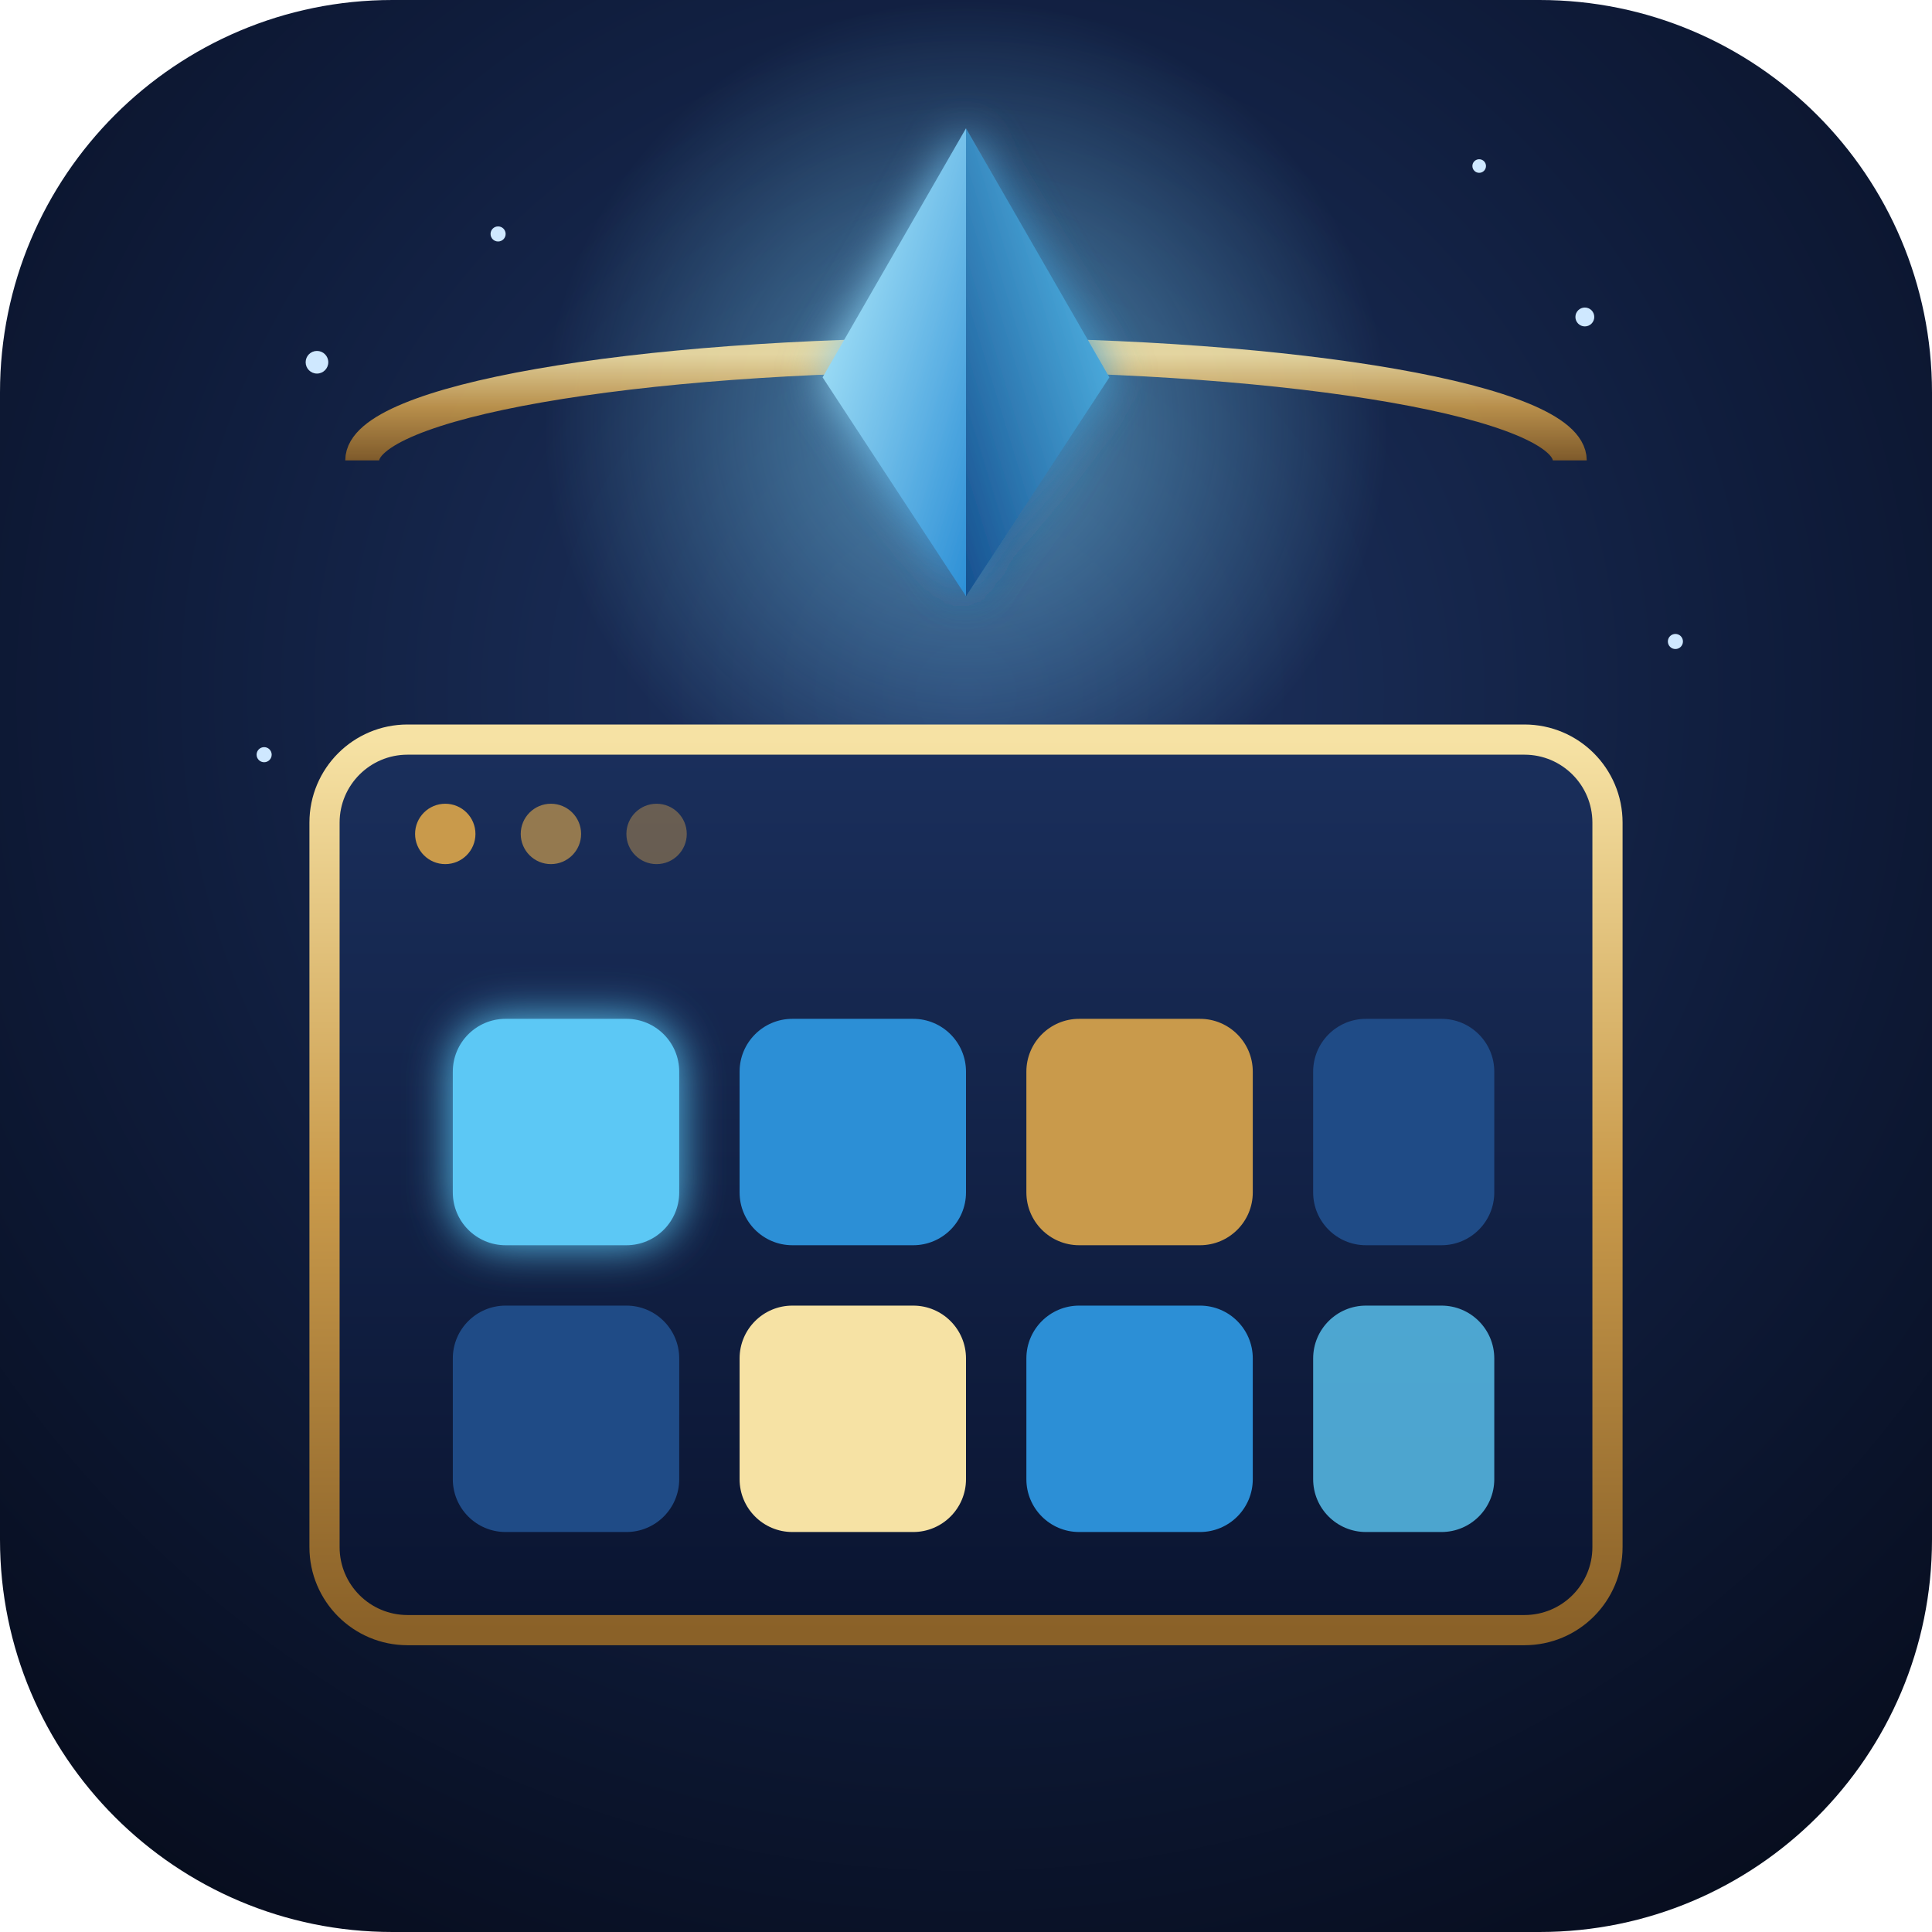
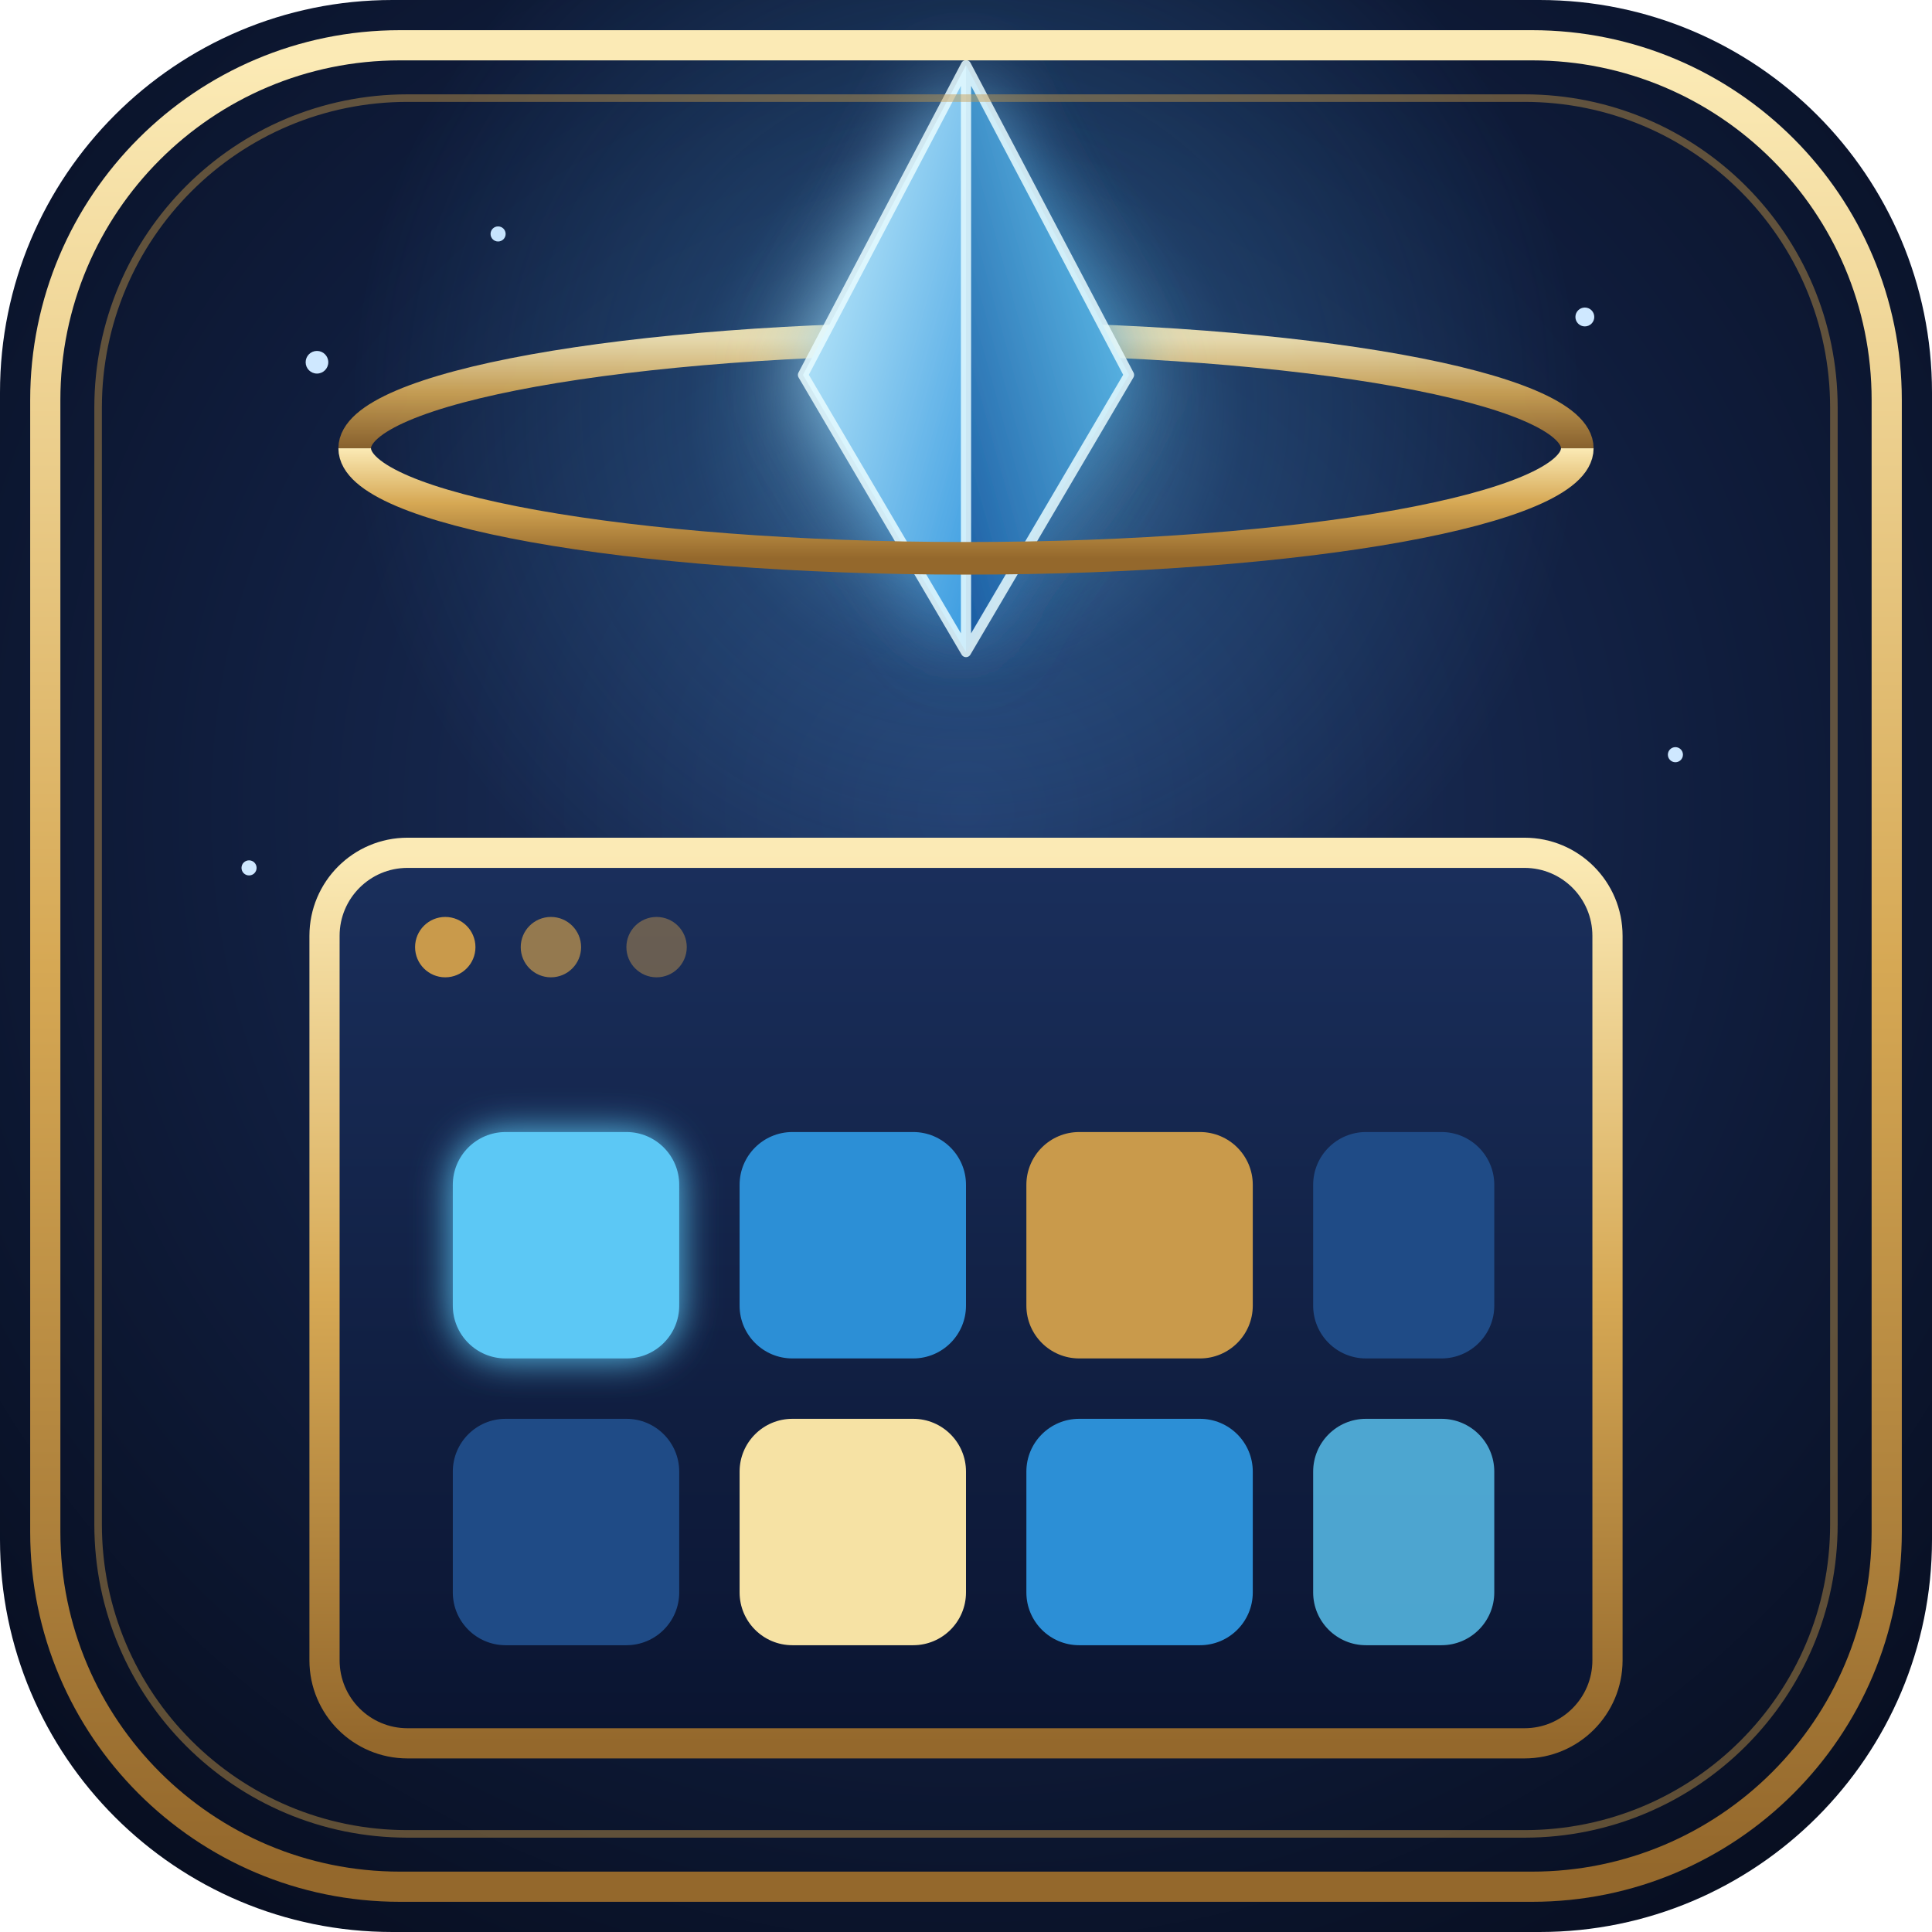
<svg xmlns="http://www.w3.org/2000/svg" width="512" height="512" viewBox="0 0 512 512">
  <defs>
-     <radialGradient id="bg" cx="50%" cy="36%" r="78%">
-       <stop offset="0" stop-color="#1f3564" />
-       <stop offset="0.55" stop-color="#0f1c3b" />
-       <stop offset="1" stop-color="#060b1a" />
+     <linearGradient id="sky" x1="0" y1="0" x2="0" y2="1">
+       <stop offset="0" stop-color="#050a1c" />
+       <stop offset="0.55" stop-color="#0e1d45" />
+       <stop offset="1" stop-color="#1d3a72" />
+     </linearGradient>
+     <linearGradient id="sea" x1="0" y1="0" x2="0" y2="1">
+       <stop offset="0" stop-color="#10284f" />
+       <stop offset="1" stop-color="#040915" />
+     </linearGradient>
+     <radialGradient id="horizon" cx="72%" cy="100%" r="60%">
+       <stop offset="0" stop-color="#5fb8ff" stop-opacity="0.4" />
+       <stop offset="1" stop-color="#5fb8ff" stop-opacity="0" />
+     </radialGradient>
+     <radialGradient id="halo" cx="50%" cy="50%" r="50%">
+       <stop offset="0" stop-color="#8fe3ff" stop-opacity="0.55" />
+       <stop offset="0.45" stop-color="#4fb0f0" stop-opacity="0.18" />
+       <stop offset="1" stop-color="#4fb0f0" stop-opacity="0" />
    </radialGradient>
    <linearGradient id="gold" x1="0" y1="0" x2="0" y2="1">
-       <stop offset="0" stop-color="#f6e2a4" />
-       <stop offset="0.5" stop-color="#c99a4b" />
-       <stop offset="1" stop-color="#8a6128" />
+       <stop offset="0" stop-color="#fbeab5" />
+       <stop offset="0.5" stop-color="#d6a854" />
+       <stop offset="1" stop-color="#94682c" />
    </linearGradient>
-     <linearGradient id="crystalL" x1="0" y1="0" x2="1" y2="1">
-       <stop offset="0" stop-color="#bff4ff" />
-       <stop offset="1" stop-color="#2c8fd6" />
+     <linearGradient id="goldX" x1="0" y1="0" x2="1" y2="0">
+       <stop offset="0" stop-color="#8a6128" />
+       <stop offset="0.35" stop-color="#f6e2a4" />
+       <stop offset="1" stop-color="#9a6e2e" />
    </linearGradient>
-     <linearGradient id="crystalR" x1="1" y1="0" x2="0" y2="1">
-       <stop offset="0" stop-color="#5cc8f5" />
-       <stop offset="1" stop-color="#16508f" />
+     <linearGradient id="goldH" gradientUnits="userSpaceOnUse" x1="84" y1="0" x2="520" y2="0">
+       <stop offset="0" stop-color="#d6a854" stop-opacity="0" />
+       <stop offset="0.15" stop-color="#d6a854" />
+       <stop offset="0.85" stop-color="#d6a854" />
+       <stop offset="1" stop-color="#d6a854" stop-opacity="0" />
+     </linearGradient>
+     <linearGradient id="fA" x1="0" y1="0" x2="1" y2="1">
+       <stop offset="0" stop-color="#d4f7ff" />
+       <stop offset="1" stop-color="#3a9be0" />
+     </linearGradient>
+     <linearGradient id="fB" x1="1" y1="0" x2="0" y2="1">
+       <stop offset="0" stop-color="#6cd0f8" />
+       <stop offset="1" stop-color="#1a5aa0" />
+     </linearGradient>
+     <linearGradient id="glass" x1="0" y1="0" x2="0" y2="1">
+       <stop offset="0" stop-color="#1c3a70" stop-opacity="0.9" />
+       <stop offset="1" stop-color="#071230" stop-opacity="0.9" />
+     </linearGradient>
+     <linearGradient id="glare" x1="0" y1="0" x2="0" y2="1">
+       <stop offset="0" stop-color="#ffffff" stop-opacity="0.16" />
+       <stop offset="1" stop-color="#ffffff" stop-opacity="0" />
+     </linearGradient>
+     <linearGradient id="refl" x1="0" y1="0" x2="0" y2="1">
+       <stop offset="0" stop-color="#ffc861" stop-opacity="0.5" />
+       <stop offset="1" stop-color="#ffc861" stop-opacity="0" />
+     </linearGradient>
+     <radialGradient id="paper" cx="50%" cy="46%" r="60%">
+       <stop offset="0" stop-color="#fff6d8" />
+       <stop offset="0.35" stop-color="#ffd27a" />
+       <stop offset="0.75" stop-color="#f08a36" />
+       <stop offset="1" stop-color="#b8461c" />
+     </radialGradient>
+     <radialGradient id="warm" cx="50%" cy="50%" r="50%">
+       <stop offset="0" stop-color="#ffcf73" stop-opacity="0.6" />
+       <stop offset="0.45" stop-color="#ff9f43" stop-opacity="0.2" />
+       <stop offset="1" stop-color="#ff7a1a" stop-opacity="0" />
+     </radialGradient>
+     <filter id="glow" x="-40%" y="-40%" width="180%" height="180%">
+       <feGaussianBlur stdDeviation="5" result="b" />
+       <feMerge>
+         <feMergeNode in="b" />
+         <feMergeNode in="SourceGraphic" />
+       </feMerge>
+     </filter>
+     <filter id="bigglow" x="-40%" y="-40%" width="180%" height="180%">
+       <feGaussianBlur stdDeviation="10" result="b" />
+       <feMerge>
+         <feMergeNode in="b" />
+         <feMergeNode in="SourceGraphic" />
+       </feMerge>
+     </filter>
+     <filter id="blur">
+       <feGaussianBlur stdDeviation="3" />
+     </filter>
+     <filter id="soft" x="-50%" y="-50%" width="200%" height="200%">
+       <feGaussianBlur stdDeviation="6" />
+     </filter>
+     <linearGradient id="pageL" x1="0" y1="0" x2="0" y2="1">
+       <stop offset="0" stop-color="#fdf6e3" />
+       <stop offset="1" stop-color="#d8c9a6" />
+     </linearGradient>
+     <linearGradient id="pageR" x1="0" y1="0" x2="0" y2="1">
+       <stop offset="0" stop-color="#f7edd6" />
+       <stop offset="1" stop-color="#cbb992" />
    </linearGradient>
    <linearGradient id="screen" x1="0" y1="0" x2="0" y2="1">
      <stop offset="0" stop-color="#1a2f5c" />
      <stop offset="1" stop-color="#0a1430" />
    </linearGradient>
-     <radialGradient id="halo" cx="50%" cy="50%" r="50%">
-       <stop offset="0" stop-color="#7fdcff" stop-opacity="0.55" />
-       <stop offset="1" stop-color="#7fdcff" stop-opacity="0" />
+     <radialGradient id="bg" cx="50%" cy="42%" r="75%">
+       <stop offset="0" stop-color="#1f3564" />
+       <stop offset="0.55" stop-color="#0f1c3b" />
+       <stop offset="1" stop-color="#060b1a" />
    </radialGradient>
-     <filter id="glow" x="-60%" y="-60%" width="220%" height="220%">
-       <feGaussianBlur stdDeviation="6" result="b" />
-       <feMerge>
-         <feMergeNode in="b" />
-         <feMergeNode in="SourceGraphic" />
-       </feMerge>
-     </filter>
    <clipPath id="frame">
      <rect width="512" height="512" rx="104" />
    </clipPath>
  </defs>
  <g clip-path="url(#frame)">
    <rect width="512" height="512" fill="url(#bg)" />
    <g fill="#cfe8ff">
      <circle cx="84" cy="96" r="3" />
      <circle cx="132" cy="62" r="2" />
      <circle cx="420" cy="84" r="2.5" />
-       <circle cx="444" cy="170" r="2" />
-       <circle cx="70" cy="200" r="2" />
-       <circle cx="392" cy="44" r="1.8" />
+       <circle cx="444" cy="200" r="2" />
+       <circle cx="66" cy="230" r="2" />
+       <circle cx="400" cy="440" r="1.8" />
    </g>
-     <circle cx="256" cy="112" r="112" fill="url(#halo)" />
-     <path d="M96 122 A160 28 0 0 1 416 122" fill="none" stroke="url(#gold)" stroke-width="9" opacity="0.9" />
-     <g filter="url(#glow)">
-       <path d="M256 34 L294 100 L256 158 Z" fill="url(#crystalR)" />
-       <path d="M256 34 L218 100 L256 158 Z" fill="url(#crystalL)" />
+     <g transform="translate(256 108) scale(1.08)">
+       <circle r="150" fill="url(#halo)" />
+       <path d="M-150 10 A150 27 0 0 1 150 10" fill="none" stroke="url(#gold)" stroke-width="8" opacity="0.9" />
+       <g filter="url(#bigglow)">
+         <path d="M0 -84 L40 -8 L0 60 Z" fill="url(#fB)" />
+         <path d="M0 -84 L-40 -8 L0 60 Z" fill="url(#fA)" />
+       </g>
+       <path d="M0 -84 L40 -8 L0 60 L-40 -8 Z M0 -84 L0 60" fill="none" stroke="#e8fbff" stroke-width="2.5" stroke-linejoin="round" opacity="0.85" />
+       <path d="M-150 10 A150 27 0 0 0 150 10" fill="none" stroke="url(#gold)" stroke-width="8" />
    </g>
-     <rect x="86" y="196" width="340" height="236" rx="22" fill="url(#screen)" stroke="url(#gold)" stroke-width="8" />
-     <path d="M90 244 H422" stroke="url(#gold)" stroke-width="5" opacity="0.8" />
-     <g fill="#c99a4b">
-       <circle cx="118" cy="221" r="8" />
-       <circle cx="146" cy="221" r="8" opacity="0.7" />
-       <circle cx="174" cy="221" r="8" opacity="0.45" />
-     </g>
-     <g>
+     <g transform="translate(0 30)">
+       <rect x="86" y="196" width="340" height="236" rx="22" fill="url(#screen)" stroke="url(#gold)" stroke-width="8" />
+       <path d="M90 244 H422" stroke="url(#gold)" stroke-width="5" opacity="0.8" />
+       <g fill="#c99a4b">
+         <circle cx="118" cy="221" r="8" />
+         <circle cx="146" cy="221" r="8" opacity="0.7" />
+         <circle cx="174" cy="221" r="8" opacity="0.45" />
+       </g>
      <rect x="120" y="270" width="60" height="60" rx="14" fill="#5cc8f5" filter="url(#glow)" />
      <rect x="196" y="270" width="60" height="60" rx="14" fill="#2c8fd6" />
      <rect x="272" y="270" width="60" height="60" rx="14" fill="#c99a4b" />
      <rect x="348" y="270" width="48" height="60" rx="14" fill="#1f4b86" />
      <rect x="120" y="346" width="60" height="60" rx="14" fill="#1f4b86" />
      <rect x="196" y="346" width="60" height="60" rx="14" fill="#f6e2a4" />
      <rect x="272" y="346" width="60" height="60" rx="14" fill="#2c8fd6" />
      <rect x="348" y="346" width="48" height="60" rx="14" fill="#5cc8f5" opacity="0.8" />
    </g>
+     <rect x="12" y="12" width="488" height="488" rx="94" fill="none" stroke="url(#gold)" stroke-width="8" />
+     <rect x="26" y="26" width="460" height="460" rx="82" fill="none" stroke="#c99a4b" stroke-opacity="0.45" stroke-width="2" />
  </g>
</svg>
